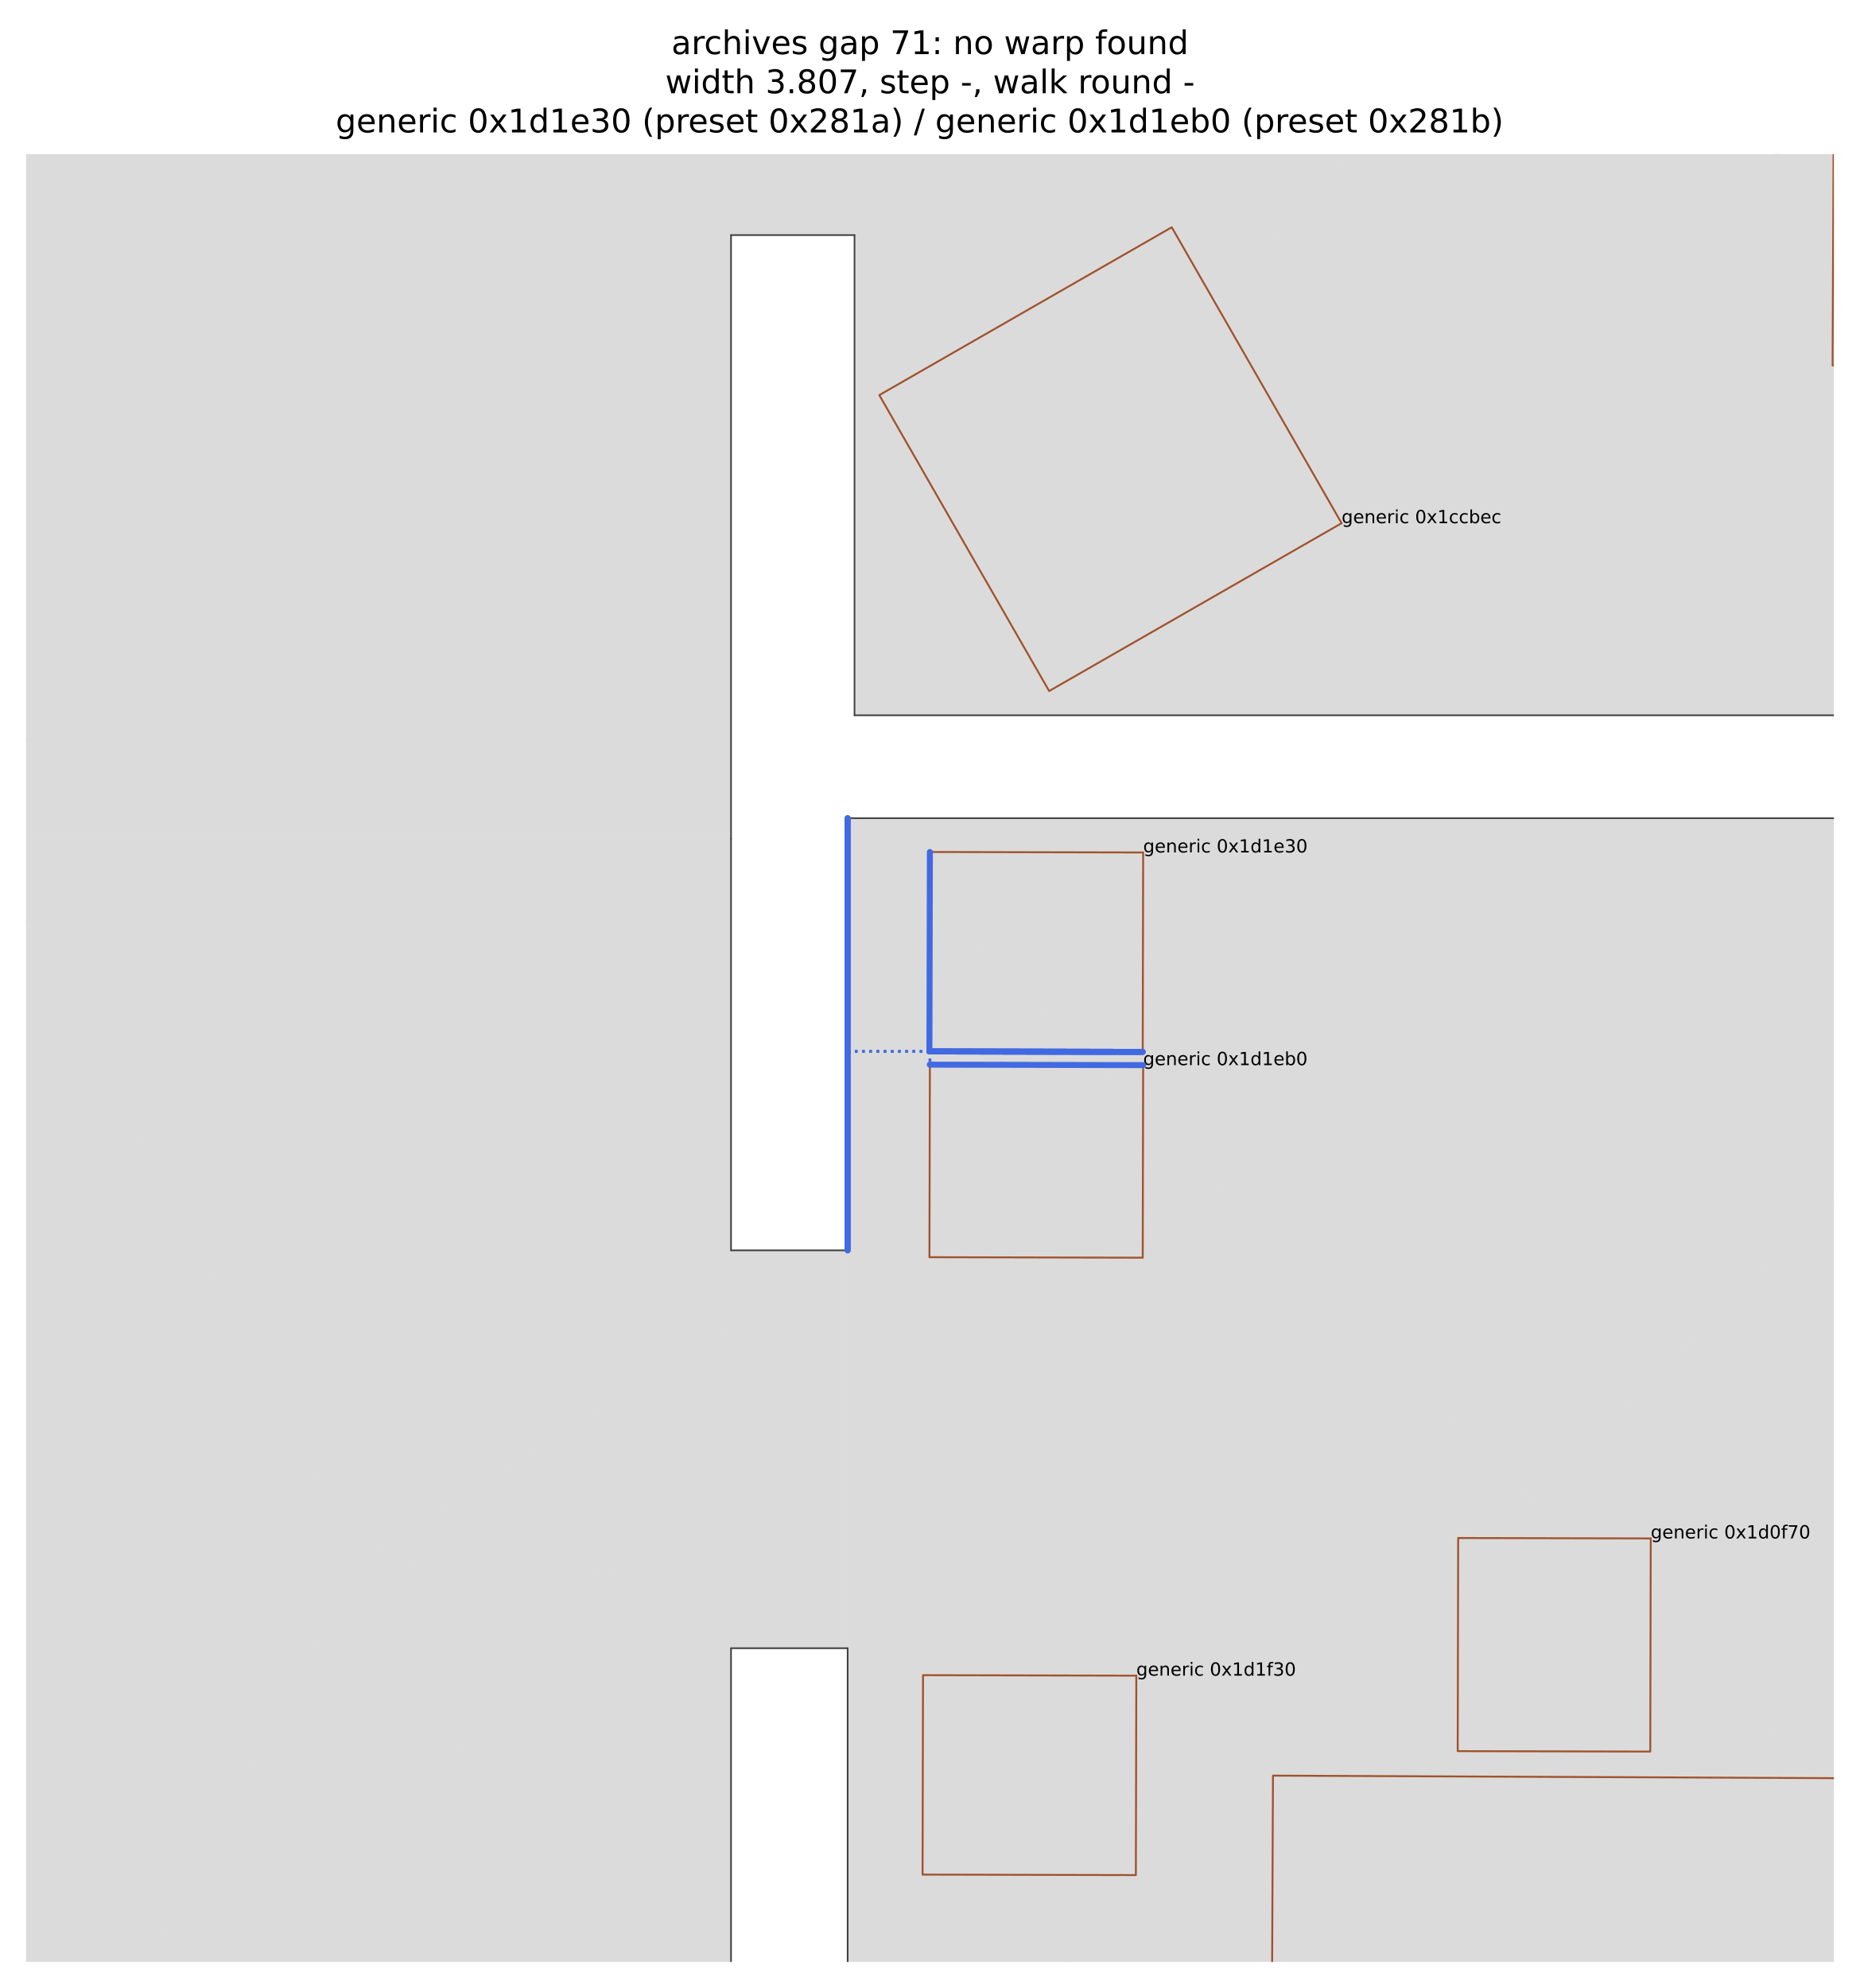
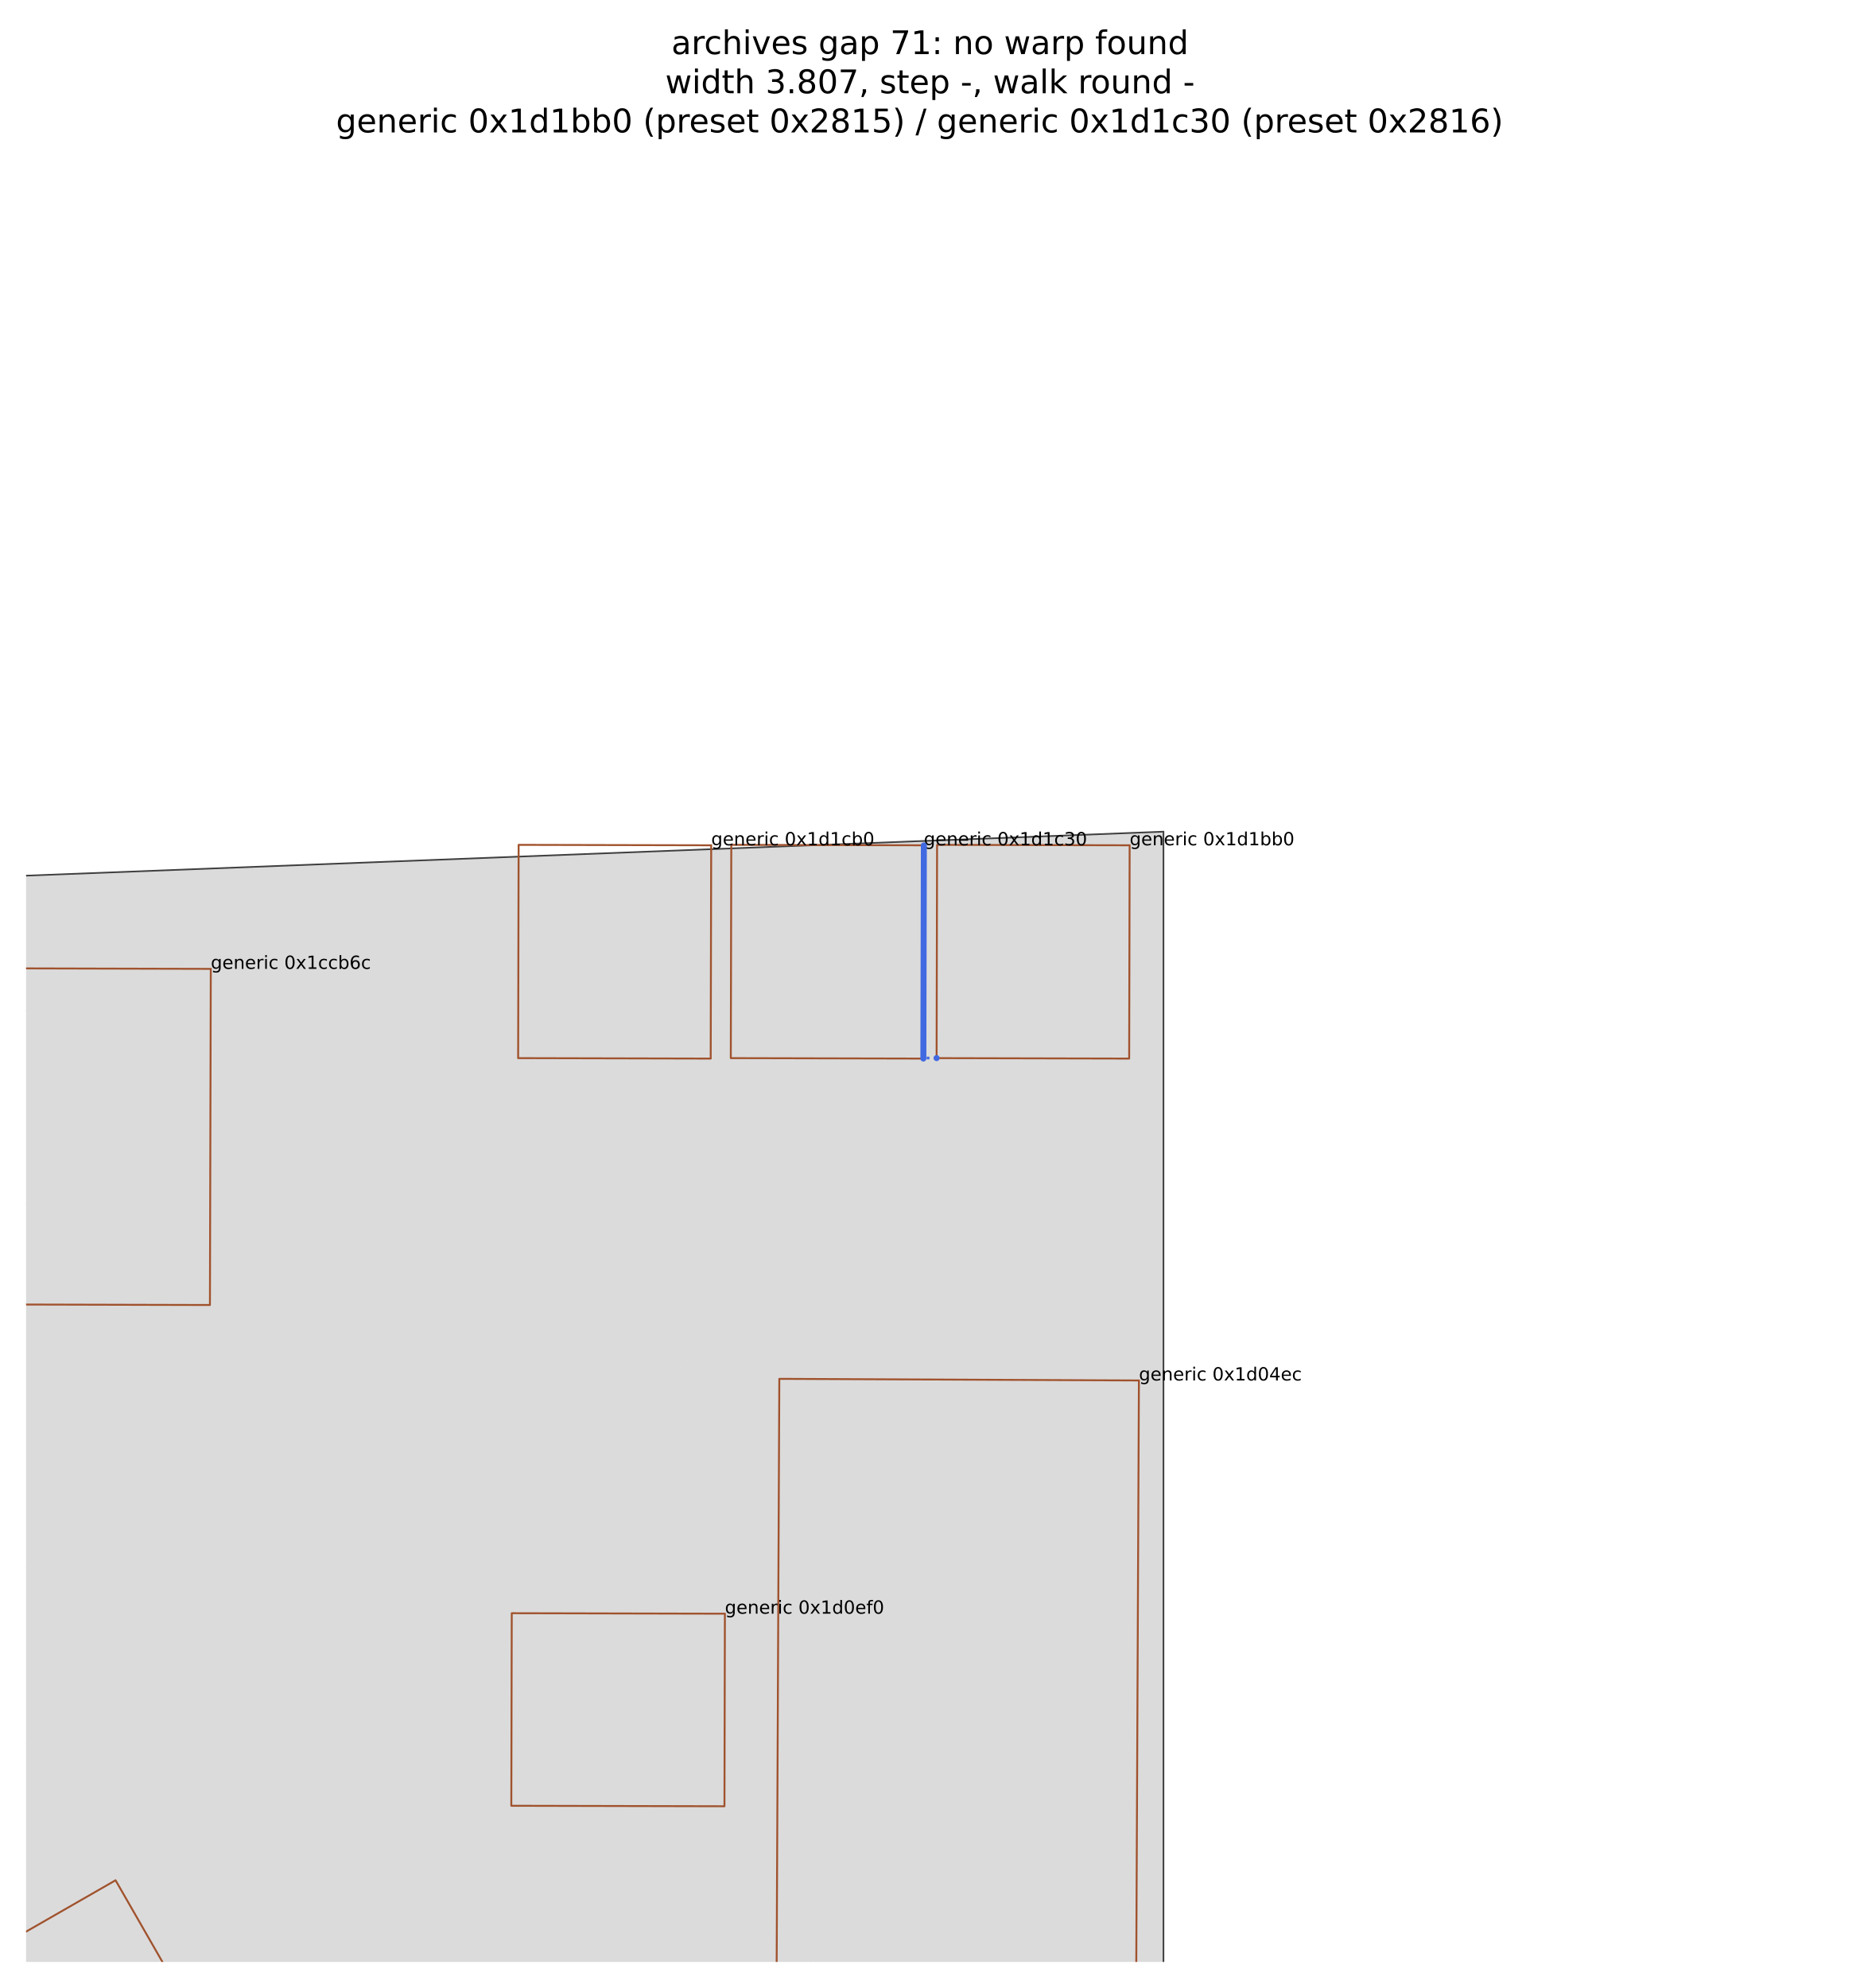
<svg xmlns="http://www.w3.org/2000/svg" width="513.36pt" height="548.704pt" viewBox="0 0 513.36 548.704" version="1.1">
  <style>path { vector-effect: non-scaling-stroke; }</style>
  <defs>
    <style type="text/css">*{stroke-linejoin: round; stroke-linecap: butt}</style>
  </defs>
  <g id="figure_1">
    <g id="patch_1">
      <path d="M 0 548.704  L 513.36 548.704  L 513.36 0  L 0 0  z " style="fill: #ffffff" />
    </g>
    <g id="axes_1">
      <g id="patch_2">
-         <path d="M 201.768 231.503  L 99.525 231.503  L 99.525 430.308  z " clip-path="url(#pb5d509a0ce)" style="fill: #dbdbdb; stroke: #dbdbdb; stroke-width: 0.3; stroke-linejoin: miter" />
+         <path d="M -55.661 653.665  L 321.122 653.665  L 133.677 437.819  z " clip-path="url(#pb5d509a0ce)" style="fill: #dbdbdb; stroke: #dbdbdb; stroke-width: 0.3; stroke-linejoin: miter" />
      </g>
      <g id="patch_3">
-         <path d="M 99.525 627.22  L 201.768 627.22  L 99.525 430.308  z " clip-path="url(#pb5d509a0ce)" style="fill: #dbdbdb; stroke: #dbdbdb; stroke-width: 0.3; stroke-linejoin: miter" />
+         <path d="M -21.58 242.801  L 133.677 437.819  L 321.122 229.547  z " clip-path="url(#pb5d509a0ce)" style="fill: #dbdbdb; stroke: #dbdbdb; stroke-width: 0.3; stroke-linejoin: miter" />
      </g>
      <g id="patch_4">
-         <path d="M 99.525 -7.063  L 201.768 231.503  L 201.768 64.886  L 201.768 45.952  z " clip-path="url(#pb5d509a0ce)" style="fill: #dbdbdb; stroke: #dbdbdb; stroke-width: 0.3; stroke-linejoin: miter" />
+         <path d="M -38.62 293.922  L -55.661 430.246  L 133.677 437.819  z " clip-path="url(#pb5d509a0ce)" style="fill: #dbdbdb; stroke: #dbdbdb; stroke-width: 0.3; stroke-linejoin: miter" />
      </g>
      <g id="patch_5">
-         <path d="M 235.848 197.422  L 612.631 197.422  L 425.186 -18.423  z " clip-path="url(#pb5d509a0ce)" style="fill: #dbdbdb; stroke: #dbdbdb; stroke-width: 0.3; stroke-linejoin: miter" />
+         <path d="M -38.62 293.922  L 133.677 437.819  L -21.58 242.801  z " clip-path="url(#pb5d509a0ce)" style="fill: #dbdbdb; stroke: #dbdbdb; stroke-width: 0.3; stroke-linejoin: miter" />
      </g>
      <g id="patch_6">
-         <path d="M 201.768 345.106  L 233.955 454.922  L 233.955 435.988  L 233.955 365.933  L 233.955 345.106  z " clip-path="url(#pb5d509a0ce)" style="fill: #dbdbdb; stroke: #dbdbdb; stroke-width: 0.3; stroke-linejoin: miter" />
+         <path d="M -55.661 502.194  L -55.661 521.128  L -55.661 653.665  L 133.677 437.819  z " clip-path="url(#pb5d509a0ce)" style="fill: #dbdbdb; stroke: #dbdbdb; stroke-width: 0.3; stroke-linejoin: miter" />
      </g>
      <g id="patch_7">
-         <path d="M 612.631 600.712  L 612.631 225.823  L 423.293 413.268  z " clip-path="url(#pb5d509a0ce)" style="fill: #dbdbdb; stroke: #dbdbdb; stroke-width: 0.3; stroke-linejoin: miter" />
+         <path d="M 321.122 229.547  L 133.677 437.819  L 321.122 653.665  z " clip-path="url(#pb5d509a0ce)" style="fill: #dbdbdb; stroke: #dbdbdb; stroke-width: 0.3; stroke-linejoin: miter" />
      </g>
      <g id="patch_8">
-         <path d="M 233.955 600.712  L 423.293 413.268  L 233.955 435.988  L 233.955 454.922  z " clip-path="url(#pb5d509a0ce)" style="fill: #dbdbdb; stroke: #dbdbdb; stroke-width: 0.3; stroke-linejoin: miter" />
-       </g>
-       <g id="patch_9">
-         <path d="M 99.525 430.308  L 201.768 627.22  L 201.768 454.922  L 201.768 435.988  z " clip-path="url(#pb5d509a0ce)" style="fill: #dbdbdb; stroke: #dbdbdb; stroke-width: 0.3; stroke-linejoin: miter" />
-       </g>
-       <g id="patch_10">
-         <path d="M -4.611 627.22  L 99.525 627.22  L 99.525 430.308  z " clip-path="url(#pb5d509a0ce)" style="fill: #dbdbdb; stroke: #dbdbdb; stroke-width: 0.3; stroke-linejoin: miter" />
-       </g>
-       <g id="patch_11">
-         <path d="M 201.768 -44.93  L 235.848 64.886  L 235.848 45.952  L 235.848 -25.997  L 235.848 -44.93  z " clip-path="url(#pb5d509a0ce)" style="fill: #dbdbdb; stroke: #dbdbdb; stroke-width: 0.3; stroke-linejoin: miter" />
-       </g>
-       <g id="patch_12">
-         <path d="M 235.848 45.952  L 235.848 64.886  L 235.848 197.422  L 425.186 -18.423  z " clip-path="url(#pb5d509a0ce)" style="fill: #dbdbdb; stroke: #dbdbdb; stroke-width: 0.3; stroke-linejoin: miter" />
-       </g>
-       <g id="patch_13">
-         <path d="M 233.955 600.712  L 612.631 600.712  L 423.293 413.268  z " clip-path="url(#pb5d509a0ce)" style="fill: #dbdbdb; stroke: #dbdbdb; stroke-width: 0.3; stroke-linejoin: miter" />
-       </g>
-       <g id="patch_14">
-         <path d="M 99.525 -7.063  L 201.768 45.952  L 201.768 -25.997  z " clip-path="url(#pb5d509a0ce)" style="fill: #dbdbdb; stroke: #dbdbdb; stroke-width: 0.3; stroke-linejoin: miter" />
-       </g>
-       <g id="patch_15">
-         <path d="M 201.768 345.106  L 201.768 365.933  L 201.768 435.988  L 201.768 454.922  L 233.955 454.922  z " clip-path="url(#pb5d509a0ce)" style="fill: #dbdbdb; stroke: #dbdbdb; stroke-width: 0.3; stroke-linejoin: miter" />
-       </g>
-       <g id="patch_16">
-         <path d="M -4.611 231.503  L -4.611 627.22  L 99.525 430.308  z " clip-path="url(#pb5d509a0ce)" style="fill: #dbdbdb; stroke: #dbdbdb; stroke-width: 0.3; stroke-linejoin: miter" />
-       </g>
-       <g id="patch_17">
-         <path d="M 99.525 430.308  L 201.768 435.988  L 201.768 365.933  z " clip-path="url(#pb5d509a0ce)" style="fill: #dbdbdb; stroke: #dbdbdb; stroke-width: 0.3; stroke-linejoin: miter" />
-       </g>
-       <g id="patch_18">
-         <path d="M 99.525 -7.063  L -4.611 231.503  L 99.525 231.503  z " clip-path="url(#pb5d509a0ce)" style="fill: #dbdbdb; stroke: #dbdbdb; stroke-width: 0.3; stroke-linejoin: miter" />
-       </g>
-       <g id="patch_19">
-         <path d="M 423.293 413.268  L 233.955 225.823  L 233.955 345.106  L 233.955 365.933  z " clip-path="url(#pb5d509a0ce)" style="fill: #dbdbdb; stroke: #dbdbdb; stroke-width: 0.3; stroke-linejoin: miter" />
-       </g>
-       <g id="patch_20">
-         <path d="M 235.848 -25.997  L 235.848 45.952  L 425.186 -18.423  z " clip-path="url(#pb5d509a0ce)" style="fill: #dbdbdb; stroke: #dbdbdb; stroke-width: 0.3; stroke-linejoin: miter" />
-       </g>
-       <g id="patch_21">
-         <path d="M -4.611 -213.441  L -4.611 231.503  L 99.525 -7.063  z " clip-path="url(#pb5d509a0ce)" style="fill: #dbdbdb; stroke: #dbdbdb; stroke-width: 0.3; stroke-linejoin: miter" />
-       </g>
-       <g id="patch_22">
-         <path d="M 201.768 -44.93  L 201.768 -25.997  L 201.768 45.952  L 201.768 64.886  L 235.848 64.886  z " clip-path="url(#pb5d509a0ce)" style="fill: #dbdbdb; stroke: #dbdbdb; stroke-width: 0.3; stroke-linejoin: miter" />
-       </g>
-       <g id="patch_23">
-         <path d="M 99.525 231.503  L -4.611 231.503  L 99.525 430.308  z " clip-path="url(#pb5d509a0ce)" style="fill: #dbdbdb; stroke: #dbdbdb; stroke-width: 0.3; stroke-linejoin: miter" />
-       </g>
-       <g id="patch_24">
-         <path d="M 201.768 231.503  L 99.525 430.308  L 201.768 365.933  L 201.768 345.106  z " clip-path="url(#pb5d509a0ce)" style="fill: #dbdbdb; stroke: #dbdbdb; stroke-width: 0.3; stroke-linejoin: miter" />
-       </g>
-       <g id="patch_25">
-         <path d="M 99.525 -7.063  L 99.525 231.503  L 201.768 231.503  z " clip-path="url(#pb5d509a0ce)" style="fill: #dbdbdb; stroke: #dbdbdb; stroke-width: 0.3; stroke-linejoin: miter" />
-       </g>
-       <g id="patch_26">
-         <path d="M 612.631 225.823  L 233.955 225.823  L 423.293 413.268  z " clip-path="url(#pb5d509a0ce)" style="fill: #dbdbdb; stroke: #dbdbdb; stroke-width: 0.3; stroke-linejoin: miter" />
-       </g>
-       <g id="patch_27">
-         <path d="M 612.631 -226.695  L 425.186 -18.423  L 612.631 197.422  z " clip-path="url(#pb5d509a0ce)" style="fill: #dbdbdb; stroke: #dbdbdb; stroke-width: 0.3; stroke-linejoin: miter" />
-       </g>
-       <g id="patch_28">
-         <path d="M 423.293 413.268  L 233.955 365.933  L 233.955 435.988  z " clip-path="url(#pb5d509a0ce)" style="fill: #dbdbdb; stroke: #dbdbdb; stroke-width: 0.3; stroke-linejoin: miter" />
+         <path d="M -55.661 430.246  L -55.661 502.194  L 133.677 437.819  z " clip-path="url(#pb5d509a0ce)" style="fill: #dbdbdb; stroke: #dbdbdb; stroke-width: 0.3; stroke-linejoin: miter" />
      </g>
      <g id="line2d_1">
-         <path d="M 201.768 231.503  L 201.768 64.886  " clip-path="url(#pb5d509a0ce)" style="fill: none; stroke: #404040; stroke-width: 0.6; stroke-linecap: round" />
+         <path clip-path="url(#pb5d509a0ce)" style="fill: none; stroke: #404040; stroke-width: 0.6; stroke-linecap: round" />
      </g>
      <g id="line2d_2">
-         <path d="M 235.848 197.422  L 514.36 197.422  " clip-path="url(#pb5d509a0ce)" style="fill: none; stroke: #404040; stroke-width: 0.6; stroke-linecap: round" />
+         <path d="M 321.122 229.547  L -1 242.005  " clip-path="url(#pb5d509a0ce)" style="fill: none; stroke: #404040; stroke-width: 0.6; stroke-linecap: round" />
      </g>
      <g id="line2d_3">
-         <path d="M 233.955 345.106  L 201.768 345.106  " clip-path="url(#pb5d509a0ce)" style="fill: none; stroke: #404040; stroke-width: 0.6; stroke-linecap: round" />
+         <path clip-path="url(#pb5d509a0ce)" style="fill: none; stroke: #404040; stroke-width: 0.6; stroke-linecap: round" />
      </g>
      <g id="line2d_4">
        <path clip-path="url(#pb5d509a0ce)" style="fill: none; stroke: #404040; stroke-width: 0.6; stroke-linecap: round" />
      </g>
      <g id="line2d_5">
-         <path d="M 233.955 454.922  L 233.955 549.704  " clip-path="url(#pb5d509a0ce)" style="fill: none; stroke: #404040; stroke-width: 0.6; stroke-linecap: round" />
+         <path clip-path="url(#pb5d509a0ce)" style="fill: none; stroke: #404040; stroke-width: 0.6; stroke-linecap: round" />
      </g>
      <g id="line2d_6">
-         <path d="M 201.768 549.704  L 201.768 454.922  " clip-path="url(#pb5d509a0ce)" style="fill: none; stroke: #404040; stroke-width: 0.6; stroke-linecap: round" />
+         <path d="M 321.122 549.704  L 321.122 229.547  " clip-path="url(#pb5d509a0ce)" style="fill: none; stroke: #404040; stroke-width: 0.6; stroke-linecap: round" />
      </g>
      <g id="line2d_7">
-         <path clip-path="url(#pb5d509a0ce)" style="fill: none; stroke: #404040; stroke-width: 0.6; stroke-linecap: round" />
-       </g>
-       <g id="line2d_8">
-         <path clip-path="url(#pb5d509a0ce)" style="fill: none; stroke: #404040; stroke-width: 0.6; stroke-linecap: round" />
-       </g>
-       <g id="line2d_9">
-         <path d="M 235.848 64.886  L 235.848 197.422  " clip-path="url(#pb5d509a0ce)" style="fill: none; stroke: #404040; stroke-width: 0.6; stroke-linecap: round" />
-       </g>
-       <g id="line2d_10">
-         <path clip-path="url(#pb5d509a0ce)" style="fill: none; stroke: #404040; stroke-width: 0.6; stroke-linecap: round" />
-       </g>
-       <g id="line2d_11">
-         <path d="M 201.768 454.922  L 233.955 454.922  " clip-path="url(#pb5d509a0ce)" style="fill: none; stroke: #404040; stroke-width: 0.6; stroke-linecap: round" />
-       </g>
-       <g id="line2d_12">
-         <path clip-path="url(#pb5d509a0ce)" style="fill: none; stroke: #404040; stroke-width: 0.6; stroke-linecap: round" />
-       </g>
-       <g id="line2d_13">
-         <path d="M 233.955 225.823  L 233.955 345.106  " clip-path="url(#pb5d509a0ce)" style="fill: none; stroke: #404040; stroke-width: 0.6; stroke-linecap: round" />
-       </g>
-       <g id="line2d_14">
-         <path clip-path="url(#pb5d509a0ce)" style="fill: none; stroke: #404040; stroke-width: 0.6; stroke-linecap: round" />
-       </g>
-       <g id="line2d_15">
-         <path d="M 201.768 64.886  L 235.848 64.886  " clip-path="url(#pb5d509a0ce)" style="fill: none; stroke: #404040; stroke-width: 0.6; stroke-linecap: round" />
-       </g>
-       <g id="line2d_16">
-         <path d="M 201.768 345.106  L 201.768 231.503  " clip-path="url(#pb5d509a0ce)" style="fill: none; stroke: #404040; stroke-width: 0.6; stroke-linecap: round" />
-       </g>
-       <g id="line2d_17">
-         <path d="M 514.36 225.823  L 233.955 225.823  " clip-path="url(#pb5d509a0ce)" style="fill: none; stroke: #404040; stroke-width: 0.6; stroke-linecap: round" />
-       </g>
-       <g id="line2d_18">
-         <path clip-path="url(#pb5d509a0ce)" style="fill: none; stroke: #404040; stroke-width: 0.6; stroke-linecap: round" />
-       </g>
-       <g id="line2d_19">
-         <path clip-path="url(#pb5d509a0ce)" style="fill: none; stroke: #a0522d; stroke-width: 0.7; stroke-linecap: square" />
+         <path d="M 58.179 267.416  L 58.179 267.421  L 57.942 360.191  L -1 360.04  M -1 267.264  L 58.179 267.416  " clip-path="url(#pb5d509a0ce)" style="fill: none; stroke: #a0522d; stroke-width: 0.7; stroke-linecap: square" />
      </g>
      <g id="text_1">
        <g clip-path="url(#pb5d509a0ce)">
-           <text style="font-size: 5px; font-family: 'DejaVu Sans', 'Bitstream Vera Sans', 'Computer Modern Sans Serif', 'Lucida Grande', 'Verdana', 'Geneva', 'Lucid', 'Arial', 'Helvetica', 'Avant Garde', sans-serif; text-anchor: start" x="200.107" y="-192.619" transform="rotate(-0 200.1065 -192.6191)">generic 0x1cccec</text>
+           <text style="font-size: 5px; font-family: 'DejaVu Sans', 'Bitstream Vera Sans', 'Computer Modern Sans Serif', 'Lucida Grande', 'Verdana', 'Geneva', 'Lucid', 'Arial', 'Helvetica', 'Avant Garde', sans-serif; text-anchor: start" x="58.179" y="267.416" transform="rotate(-0 58.17923 267.4157)">generic 0x1ccb6c</text>
        </g>
      </g>
-       <g id="line2d_20">
-         <path clip-path="url(#pb5d509a0ce)" style="fill: none; stroke: #a0522d; stroke-width: 0.7; stroke-linecap: square" />
+       <g id="line2d_8">
+         <path d="M -1 537.851  L 31.895 518.97  L 49.535 549.704  " clip-path="url(#pb5d509a0ce)" style="fill: none; stroke: #a0522d; stroke-width: 0.7; stroke-linecap: square" />
      </g>
      <g id="text_2">
        <g clip-path="url(#pb5d509a0ce)">
-           <text style="font-size: 5px; font-family: 'DejaVu Sans', 'Bitstream Vera Sans', 'Computer Modern Sans Serif', 'Lucida Grande', 'Verdana', 'Geneva', 'Lucid', 'Arial', 'Helvetica', 'Avant Garde', sans-serif; text-anchor: start" x="103.544" y="-192.619" transform="rotate(-0 103.5442 -192.6191)">generic 0x1ccd6c</text>
+           <text style="font-size: 5px; font-family: 'DejaVu Sans', 'Bitstream Vera Sans', 'Computer Modern Sans Serif', 'Lucida Grande', 'Verdana', 'Geneva', 'Lucid', 'Arial', 'Helvetica', 'Avant Garde', sans-serif; text-anchor: start" x="78.774" y="600.647" transform="rotate(-0 78.77405 600.6473)">generic 0x1ccbec</text>
        </g>
      </g>
-       <g id="line2d_21">
-         <path clip-path="url(#pb5d509a0ce)" style="fill: none; stroke: #a0522d; stroke-width: 0.7; stroke-linecap: square" />
+       <g id="line2d_9">
+         <path d="M 314.346 381.021  L 313.582 549.704  M 214.329 549.704  L 215.095 380.572  L 215.098 380.572  L 314.346 381.021  " clip-path="url(#pb5d509a0ce)" style="fill: none; stroke: #a0522d; stroke-width: 0.7; stroke-linecap: square" />
      </g>
      <g id="text_3">
        <g clip-path="url(#pb5d509a0ce)">
-           <text style="font-size: 5px; font-family: 'DejaVu Sans', 'Bitstream Vera Sans', 'Computer Modern Sans Serif', 'Lucida Grande', 'Verdana', 'Geneva', 'Lucid', 'Arial', 'Helvetica', 'Avant Garde', sans-serif; text-anchor: start" x="184.727" y="-213.441" transform="rotate(-0 184.7272 -213.4413)">door 0x1d41c8</text>
+           <text style="font-size: 5px; font-family: 'DejaVu Sans', 'Bitstream Vera Sans', 'Computer Modern Sans Serif', 'Lucida Grande', 'Verdana', 'Geneva', 'Lucid', 'Arial', 'Helvetica', 'Avant Garde', sans-serif; text-anchor: start" x="314.346" y="381.021" transform="rotate(-0 314.3459 381.0214)">generic 0x1d04ec</text>
        </g>
      </g>
-       <g id="line2d_22">
-         <path d="M 514.36 100.895  L 505.804 100.856  L 506.266 -1  " clip-path="url(#pb5d509a0ce)" style="fill: none; stroke: #a0522d; stroke-width: 0.7; stroke-linecap: square" />
+       <g id="line2d_10">
+         <path d="M 200.072 445.393  L 199.951 498.541  L 199.945 498.541  L 141.124 498.407  L 141.245 445.259  L 141.251 445.259  L 200.072 445.393  " clip-path="url(#pb5d509a0ce)" style="fill: none; stroke: #a0522d; stroke-width: 0.7; stroke-linecap: square" />
      </g>
      <g id="text_4">
        <g clip-path="url(#pb5d509a0ce)">
-           <text style="font-size: 5px; font-family: 'DejaVu Sans', 'Bitstream Vera Sans', 'Computer Modern Sans Serif', 'Lucida Grande', 'Verdana', 'Geneva', 'Lucid', 'Arial', 'Helvetica', 'Avant Garde', sans-serif; text-anchor: start" x="605.855" y="-75.221" transform="rotate(-0 605.8552 -75.22092)">generic 0x1d04ec</text>
+           <text style="font-size: 5px; font-family: 'DejaVu Sans', 'Bitstream Vera Sans', 'Computer Modern Sans Serif', 'Lucida Grande', 'Verdana', 'Geneva', 'Lucid', 'Arial', 'Helvetica', 'Avant Garde', sans-serif; text-anchor: start" x="200.072" y="445.393" transform="rotate(-0 200.0724 445.3931)">generic 0x1d0ef0</text>
        </g>
      </g>
-       <g id="line2d_23">
-         <path d="M 370.283 144.405  L 370.279 144.408  L 289.57 190.731  L 242.691 109.053  L 242.696 109.051  L 323.405 62.728  L 370.283 144.405  " clip-path="url(#pb5d509a0ce)" style="fill: none; stroke: #a0522d; stroke-width: 0.7; stroke-linecap: square" />
+       <g id="line2d_11">
+         <path d="M 311.789 233.309  L 311.789 233.334  L 311.655 292.176  L 258.506 292.054  L 258.506 292.029  L 258.641 233.187  L 311.789 233.309  " clip-path="url(#pb5d509a0ce)" style="fill: none; stroke: #a0522d; stroke-width: 0.7; stroke-linecap: square" />
      </g>
      <g id="text_5">
        <g clip-path="url(#pb5d509a0ce)">
-           <text style="font-size: 5px; font-family: 'DejaVu Sans', 'Bitstream Vera Sans', 'Computer Modern Sans Serif', 'Lucida Grande', 'Verdana', 'Geneva', 'Lucid', 'Arial', 'Helvetica', 'Avant Garde', sans-serif; text-anchor: start" x="370.283" y="144.405" transform="rotate(-0 370.2833 144.4049)">generic 0x1ccbec</text>
+           <text style="font-size: 5px; font-family: 'DejaVu Sans', 'Bitstream Vera Sans', 'Computer Modern Sans Serif', 'Lucida Grande', 'Verdana', 'Geneva', 'Lucid', 'Arial', 'Helvetica', 'Avant Garde', sans-serif; text-anchor: start" x="311.789" y="233.309" transform="rotate(-0 311.789 233.3087)">generic 0x1d1bb0</text>
        </g>
      </g>
-       <g id="line2d_24">
-         <path d="M 351.078 549.704  L 351.348 490.087  L 514.36 490.825  " clip-path="url(#pb5d509a0ce)" style="fill: none; stroke: #a0522d; stroke-width: 0.7; stroke-linecap: square" />
+       <g id="line2d_12">
+         <path d="M 254.988 233.309  L 254.988 233.334  L 254.853 292.176  L 201.705 292.054  L 201.705 292.029  L 201.839 233.187  L 254.988 233.309  " clip-path="url(#pb5d509a0ce)" style="fill: none; stroke: #a0522d; stroke-width: 0.7; stroke-linecap: square" />
      </g>
      <g id="text_6">
        <g clip-path="url(#pb5d509a0ce)">
-           <text style="font-size: 5px; font-family: 'DejaVu Sans', 'Bitstream Vera Sans', 'Computer Modern Sans Serif', 'Lucida Grande', 'Verdana', 'Geneva', 'Lucid', 'Arial', 'Helvetica', 'Avant Garde', sans-serif; text-anchor: start" x="529.76" y="490.895" transform="rotate(-0 529.7599 490.8948)">generic 0x1d056c</text>
+           <text style="font-size: 5px; font-family: 'DejaVu Sans', 'Bitstream Vera Sans', 'Computer Modern Sans Serif', 'Lucida Grande', 'Verdana', 'Geneva', 'Lucid', 'Arial', 'Helvetica', 'Avant Garde', sans-serif; text-anchor: start" x="254.988" y="233.309" transform="rotate(-0 254.9877 233.3087)">generic 0x1d1c30</text>
        </g>
      </g>
-       <g id="line2d_25">
-         <path clip-path="url(#pb5d509a0ce)" style="fill: none; stroke: #a0522d; stroke-width: 0.7; stroke-linecap: square" />
+       <g id="line2d_13">
+         <path d="M 196.293 233.309  L 196.293 233.334  L 196.158 292.176  L 143.01 292.054  L 143.01 292.029  L 143.144 233.187  L 196.293 233.309  " clip-path="url(#pb5d509a0ce)" style="fill: none; stroke: #a0522d; stroke-width: 0.7; stroke-linecap: square" />
      </g>
      <g id="text_7">
        <g clip-path="url(#pb5d509a0ce)">
-           <text style="font-size: 5px; font-family: 'DejaVu Sans', 'Bitstream Vera Sans', 'Computer Modern Sans Serif', 'Lucida Grande', 'Verdana', 'Geneva', 'Lucid', 'Arial', 'Helvetica', 'Avant Garde', sans-serif; text-anchor: start" x="200.107" y="-192.619" transform="rotate(-0 200.1065 -192.6191)">generic 0x1ccc6c</text>
+           <text style="font-size: 5px; font-family: 'DejaVu Sans', 'Bitstream Vera Sans', 'Computer Modern Sans Serif', 'Lucida Grande', 'Verdana', 'Geneva', 'Lucid', 'Arial', 'Helvetica', 'Avant Garde', sans-serif; text-anchor: start" x="196.293" y="233.309" transform="rotate(-0 196.2928 233.3087)">generic 0x1d1cb0</text>
        </g>
      </g>
-       <g id="line2d_26">
-         <path d="M 315.521 235.29  L 315.396 290.332  L 315.37 290.332  L 256.525 290.198  L 256.65 235.156  L 256.676 235.156  L 315.521 235.29  " clip-path="url(#pb5d509a0ce)" style="fill: none; stroke: #a0522d; stroke-width: 0.7; stroke-linecap: square" />
-       </g>
      <g id="text_8">
-         <g clip-path="url(#pb5d509a0ce)">
-           <text style="font-size: 5px; font-family: 'DejaVu Sans', 'Bitstream Vera Sans', 'Computer Modern Sans Serif', 'Lucida Grande', 'Verdana', 'Geneva', 'Lucid', 'Arial', 'Helvetica', 'Avant Garde', sans-serif; text-anchor: start" x="315.521" y="235.29" transform="rotate(-0 315.5212 235.2903)">generic 0x1d1e30</text>
-         </g>
-       </g>
-       <g id="line2d_27">
-         <path d="M 313.628 462.496  L 313.502 517.538  L 313.477 517.538  L 254.631 517.403  L 254.757 462.362  L 254.783 462.362  L 313.628 462.496  " clip-path="url(#pb5d509a0ce)" style="fill: none; stroke: #a0522d; stroke-width: 0.7; stroke-linecap: square" />
-       </g>
-       <g id="text_9">
-         <g clip-path="url(#pb5d509a0ce)">
-           <text style="font-size: 5px; font-family: 'DejaVu Sans', 'Bitstream Vera Sans', 'Computer Modern Sans Serif', 'Lucida Grande', 'Verdana', 'Geneva', 'Lucid', 'Arial', 'Helvetica', 'Avant Garde', sans-serif; text-anchor: start" x="313.628" y="462.496" transform="rotate(-0 313.6279 462.496)">generic 0x1d1f30</text>
-         </g>
-       </g>
-       <g id="line2d_28">
-         <path d="M 315.517 293.985  L 315.396 347.134  L 315.37 347.134  L 256.529 346.999  L 256.65 293.851  L 256.676 293.851  L 315.517 293.985  " clip-path="url(#pb5d509a0ce)" style="fill: none; stroke: #a0522d; stroke-width: 0.7; stroke-linecap: square" />
-       </g>
-       <g id="text_10">
-         <g clip-path="url(#pb5d509a0ce)">
-           <text style="font-size: 5px; font-family: 'DejaVu Sans', 'Bitstream Vera Sans', 'Computer Modern Sans Serif', 'Lucida Grande', 'Verdana', 'Geneva', 'Lucid', 'Arial', 'Helvetica', 'Avant Garde', sans-serif; text-anchor: start" x="315.517" y="293.985" transform="rotate(-0 315.517 293.985)">generic 0x1d1eb0</text>
-         </g>
-       </g>
-       <g id="line2d_29">
-         <path d="M 491.559 -1  L 491.46 42.299  L 491.454 42.299  L 432.633 42.165  L 432.732 -1  " clip-path="url(#pb5d509a0ce)" style="fill: none; stroke: #a0522d; stroke-width: 0.7; stroke-linecap: square" />
-       </g>
-       <g id="text_11">
-         <g clip-path="url(#pb5d509a0ce)">
-           <text style="font-size: 5px; font-family: 'DejaVu Sans', 'Bitstream Vera Sans', 'Computer Modern Sans Serif', 'Lucida Grande', 'Verdana', 'Geneva', 'Lucid', 'Arial', 'Helvetica', 'Avant Garde', sans-serif; text-anchor: start" x="491.582" y="-10.849" transform="rotate(-0 491.5817 -10.84927)">generic 0x1d0ef0</text>
-         </g>
-       </g>
-       <g id="line2d_30">
-         <path d="M 455.615 424.622  L 455.615 424.628  L 455.48 483.45  L 402.332 483.328  L 402.332 483.323  L 402.466 424.501  L 455.615 424.622  " clip-path="url(#pb5d509a0ce)" style="fill: none; stroke: #a0522d; stroke-width: 0.7; stroke-linecap: square" />
-       </g>
-       <g id="text_12">
-         <g clip-path="url(#pb5d509a0ce)">
-           <text style="font-size: 5px; font-family: 'DejaVu Sans', 'Bitstream Vera Sans', 'Computer Modern Sans Serif', 'Lucida Grande', 'Verdana', 'Geneva', 'Lucid', 'Arial', 'Helvetica', 'Avant Garde', sans-serif; text-anchor: start" x="455.615" y="424.622" transform="rotate(-0 455.6147 424.6225)">generic 0x1d0f70</text>
-         </g>
-       </g>
-       <g id="line2d_31">
-         <path clip-path="url(#pb5d509a0ce)" style="fill: none; stroke: #a0522d; stroke-width: 0.7; stroke-linecap: square" />
-       </g>
-       <g id="text_13">
-         <g clip-path="url(#pb5d509a0ce)">
-           <text style="font-size: 5px; font-family: 'DejaVu Sans', 'Bitstream Vera Sans', 'Computer Modern Sans Serif', 'Lucida Grande', 'Verdana', 'Geneva', 'Lucid', 'Arial', 'Helvetica', 'Avant Garde', sans-serif; text-anchor: start" x="591.938" y="237.158" transform="rotate(-0 591.9381 237.158)">generic 0x1d1d30</text>
-         </g>
-       </g>
-       <g id="line2d_32">
-         <path clip-path="url(#pb5d509a0ce)" style="fill: none; stroke: #a0522d; stroke-width: 0.7; stroke-linecap: square" />
-       </g>
-       <g id="text_14">
-         <g clip-path="url(#pb5d509a0ce)">
-           <text style="font-size: 5px; font-family: 'DejaVu Sans', 'Bitstream Vera Sans', 'Computer Modern Sans Serif', 'Lucida Grande', 'Verdana', 'Geneva', 'Lucid', 'Arial', 'Helvetica', 'Avant Garde', sans-serif; text-anchor: start" x="590.045" y="528.739" transform="rotate(-0 590.0447 528.7387)">generic 0x1d1db0</text>
-         </g>
-       </g>
-       <g id="line2d_33">
-         <path clip-path="url(#pb5d509a0ce)" style="fill: none; stroke: #a0522d; stroke-width: 0.7; stroke-linecap: square" />
-       </g>
-       <g id="text_15">
-         <g clip-path="url(#pb5d509a0ce)">
-           <text style="font-size: 5px; font-family: 'DejaVu Sans', 'Bitstream Vera Sans', 'Computer Modern Sans Serif', 'Lucida Grande', 'Verdana', 'Geneva', 'Lucid', 'Arial', 'Helvetica', 'Avant Garde', sans-serif; text-anchor: start" x="103.544" y="-192.619" transform="rotate(-0 103.5442 -192.6191)">generic 0x1ccdec</text>
-         </g>
-       </g>
-       <g id="line2d_34">
-         <path clip-path="url(#pb5d509a0ce)" style="fill: none; stroke: #a0522d; stroke-width: 0.7; stroke-linecap: square" />
-       </g>
-       <g id="text_16">
-         <g clip-path="url(#pb5d509a0ce)">
-           <text style="font-size: 5px; font-family: 'DejaVu Sans', 'Bitstream Vera Sans', 'Computer Modern Sans Serif', 'Lucida Grande', 'Verdana', 'Geneva', 'Lucid', 'Arial', 'Helvetica', 'Avant Garde', sans-serif; text-anchor: start" x="603.298" y="-222.934" transform="rotate(-0 603.2983 -222.9336)">generic 0x1d1bb0</text>
-         </g>
-       </g>
-       <g id="line2d_35">
-         <path clip-path="url(#pb5d509a0ce)" style="fill: none; stroke: #a0522d; stroke-width: 0.7; stroke-linecap: square" />
-       </g>
-       <g id="text_17">
-         <g clip-path="url(#pb5d509a0ce)">
-           <text style="font-size: 5px; font-family: 'DejaVu Sans', 'Bitstream Vera Sans', 'Computer Modern Sans Serif', 'Lucida Grande', 'Verdana', 'Geneva', 'Lucid', 'Arial', 'Helvetica', 'Avant Garde', sans-serif; text-anchor: start" x="546.497" y="-222.934" transform="rotate(-0 546.497 -222.9336)">generic 0x1d1c30</text>
-         </g>
-       </g>
-       <g id="line2d_36">
-         <path clip-path="url(#pb5d509a0ce)" style="fill: none; stroke: #a0522d; stroke-width: 0.7; stroke-linecap: square" />
-       </g>
-       <g id="text_18">
-         <g clip-path="url(#pb5d509a0ce)">
-           <text style="font-size: 5px; font-family: 'DejaVu Sans', 'Bitstream Vera Sans', 'Computer Modern Sans Serif', 'Lucida Grande', 'Verdana', 'Geneva', 'Lucid', 'Arial', 'Helvetica', 'Avant Garde', sans-serif; text-anchor: start" x="487.802" y="-222.934" transform="rotate(-0 487.8021 -222.9336)">generic 0x1d1cb0</text>
-         </g>
-       </g>
-       <g id="text_19">
        <text style="font-size: 9px; font-family: 'DejaVu Sans', 'Bitstream Vera Sans', 'Computer Modern Sans Serif', 'Lucida Grande', 'Verdana', 'Geneva', 'Lucid', 'Arial', 'Helvetica', 'Avant Garde', sans-serif" transform="translate(185.3065 14.93947)">archives gap 71: no warp found</text>
        <text style="font-size: 9px; font-family: 'DejaVu Sans', 'Bitstream Vera Sans', 'Computer Modern Sans Serif', 'Lucida Grande', 'Verdana', 'Geneva', 'Lucid', 'Arial', 'Helvetica', 'Avant Garde', sans-serif" transform="translate(183.6134 25.74193)">width 3.807, step -, walk round -</text>
-         <text style="font-size: 9px; font-family: 'DejaVu Sans', 'Bitstream Vera Sans', 'Computer Modern Sans Serif', 'Lucida Grande', 'Verdana', 'Geneva', 'Lucid', 'Arial', 'Helvetica', 'Avant Garde', sans-serif" transform="translate(92.64094 36.5444)">generic 0x1d1e30 (preset 0x281a)  /  generic 0x1d1eb0 (preset 0x281b)</text>
+         <text style="font-size: 9px; font-family: 'DejaVu Sans', 'Bitstream Vera Sans', 'Computer Modern Sans Serif', 'Lucida Grande', 'Verdana', 'Geneva', 'Lucid', 'Arial', 'Helvetica', 'Avant Garde', sans-serif" transform="translate(92.73586 36.5444)">generic 0x1d1bb0 (preset 0x2815)  /  generic 0x1d1c30 (preset 0x2816)</text>
      </g>
-       <g id="line2d_37">
-         <path d="M 233.955 225.823  L 233.955 345.106  " clip-path="url(#pb5d509a0ce)" style="fill: none; stroke: #4169e1; stroke-width: 2.2; stroke-linecap: round" />
+       <g id="line2d_14">
+         <path d="M 258.506 292.054  L 258.506 292.029  " clip-path="url(#pb5d509a0ce)" style="fill: none; stroke: #4169e1; stroke-width: 2.2; stroke-linecap: round" />
      </g>
-       <g id="line2d_38">
-         <path d="M 315.37 290.332  L 256.525 290.198  " clip-path="url(#pb5d509a0ce)" style="fill: none; stroke: #4169e1; stroke-width: 2.2; stroke-linecap: round" />
+       <g id="line2d_15">
+         <path d="M 254.988 233.334  L 254.853 292.176  " clip-path="url(#pb5d509a0ce)" style="fill: none; stroke: #4169e1; stroke-width: 2.2; stroke-linecap: round" />
      </g>
-       <g id="line2d_39">
-         <path d="M 233.955 225.823  L 233.955 345.106  " clip-path="url(#pb5d509a0ce)" style="fill: none; stroke: #4169e1; stroke-width: 2.2; stroke-linecap: round" />
-       </g>
-       <g id="line2d_40">
-         <path d="M 256.525 290.198  L 256.65 235.156  " clip-path="url(#pb5d509a0ce)" style="fill: none; stroke: #4169e1; stroke-width: 2.2; stroke-linecap: round" />
-       </g>
-       <g id="line2d_41">
-         <path d="M 315.37 290.332  L 256.525 290.198  " clip-path="url(#pb5d509a0ce)" style="fill: none; stroke: #4169e1; stroke-width: 2.2; stroke-linecap: round" />
-       </g>
-       <g id="line2d_42">
-         <path d="M 256.65 293.851  L 256.676 293.851  " clip-path="url(#pb5d509a0ce)" style="fill: none; stroke: #4169e1; stroke-width: 2.2; stroke-linecap: round" />
-       </g>
-       <g id="line2d_43">
-         <path d="M 315.37 290.332  L 256.525 290.198  " clip-path="url(#pb5d509a0ce)" style="fill: none; stroke: #4169e1; stroke-width: 2.2; stroke-linecap: round" />
-       </g>
-       <g id="line2d_44">
-         <path d="M 256.676 293.851  L 315.517 293.985  " clip-path="url(#pb5d509a0ce)" style="fill: none; stroke: #4169e1; stroke-width: 2.2; stroke-linecap: round" />
-       </g>
-       <g id="line2d_45">
-         <path d="M 233.955 290.198  L 256.525 290.198  " clip-path="url(#pb5d509a0ce)" style="fill: none; stroke-dasharray: 1,1.65; stroke-dashoffset: 0; stroke: #4169e1" />
-       </g>
-       <g id="line2d_46">
-         <path d="M 233.955 290.198  L 256.525 290.198  " clip-path="url(#pb5d509a0ce)" style="fill: none; stroke-dasharray: 1,1.65; stroke-dashoffset: 0; stroke: #4169e1" />
-       </g>
-       <g id="line2d_47">
-         <path d="M 256.684 290.198  L 256.676 293.851  " clip-path="url(#pb5d509a0ce)" style="fill: none; stroke-dasharray: 1,1.65; stroke-dashoffset: 0; stroke: #4169e1" />
-       </g>
-       <g id="line2d_48">
-         <path d="M 256.684 290.198  L 256.676 293.851  " clip-path="url(#pb5d509a0ce)" style="fill: none; stroke-dasharray: 1,1.65; stroke-dashoffset: 0; stroke: #4169e1" />
+       <g id="line2d_16">
+         <path d="M 258.506 292.029  L 254.854 292.02  " clip-path="url(#pb5d509a0ce)" style="fill: none; stroke-dasharray: 1,1.65; stroke-dashoffset: 0; stroke: #4169e1" />
      </g>
    </g>
  </g>
  <defs>
    <clipPath id="pb5d509a0ce">
      <rect x="7.2" y="42.544" width="498.96" height="498.96" />
    </clipPath>
  </defs>
</svg>
